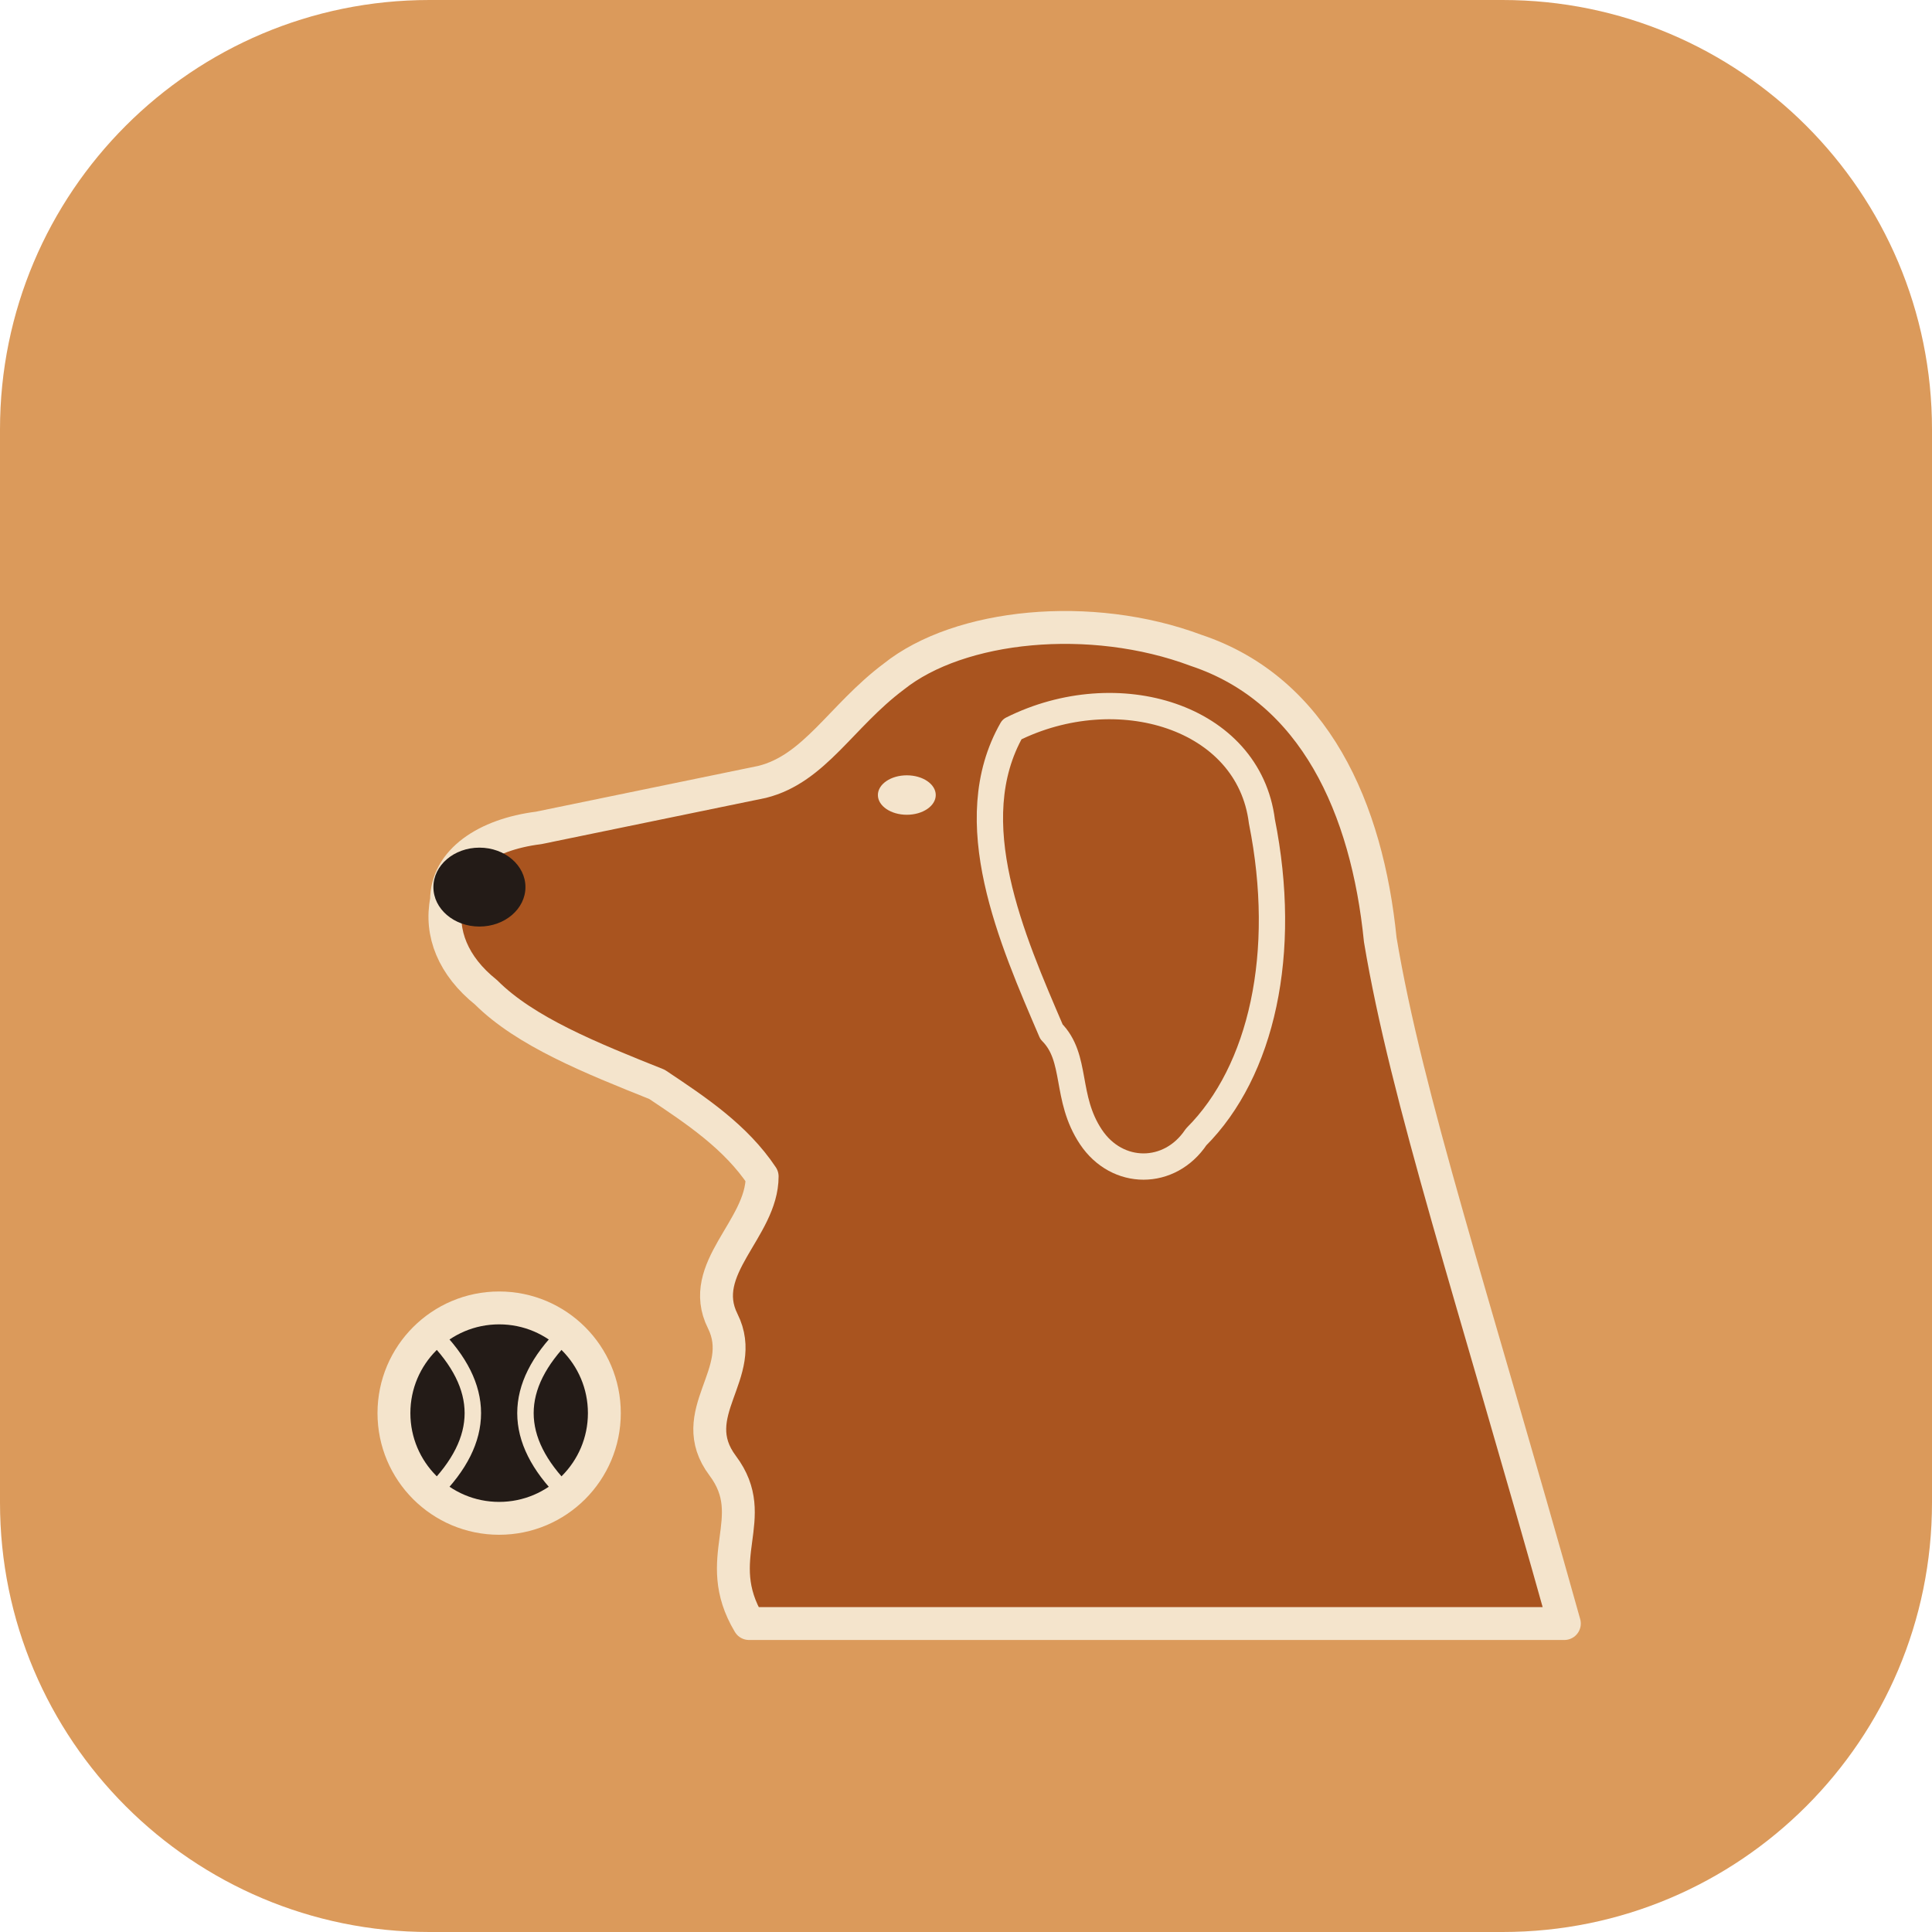
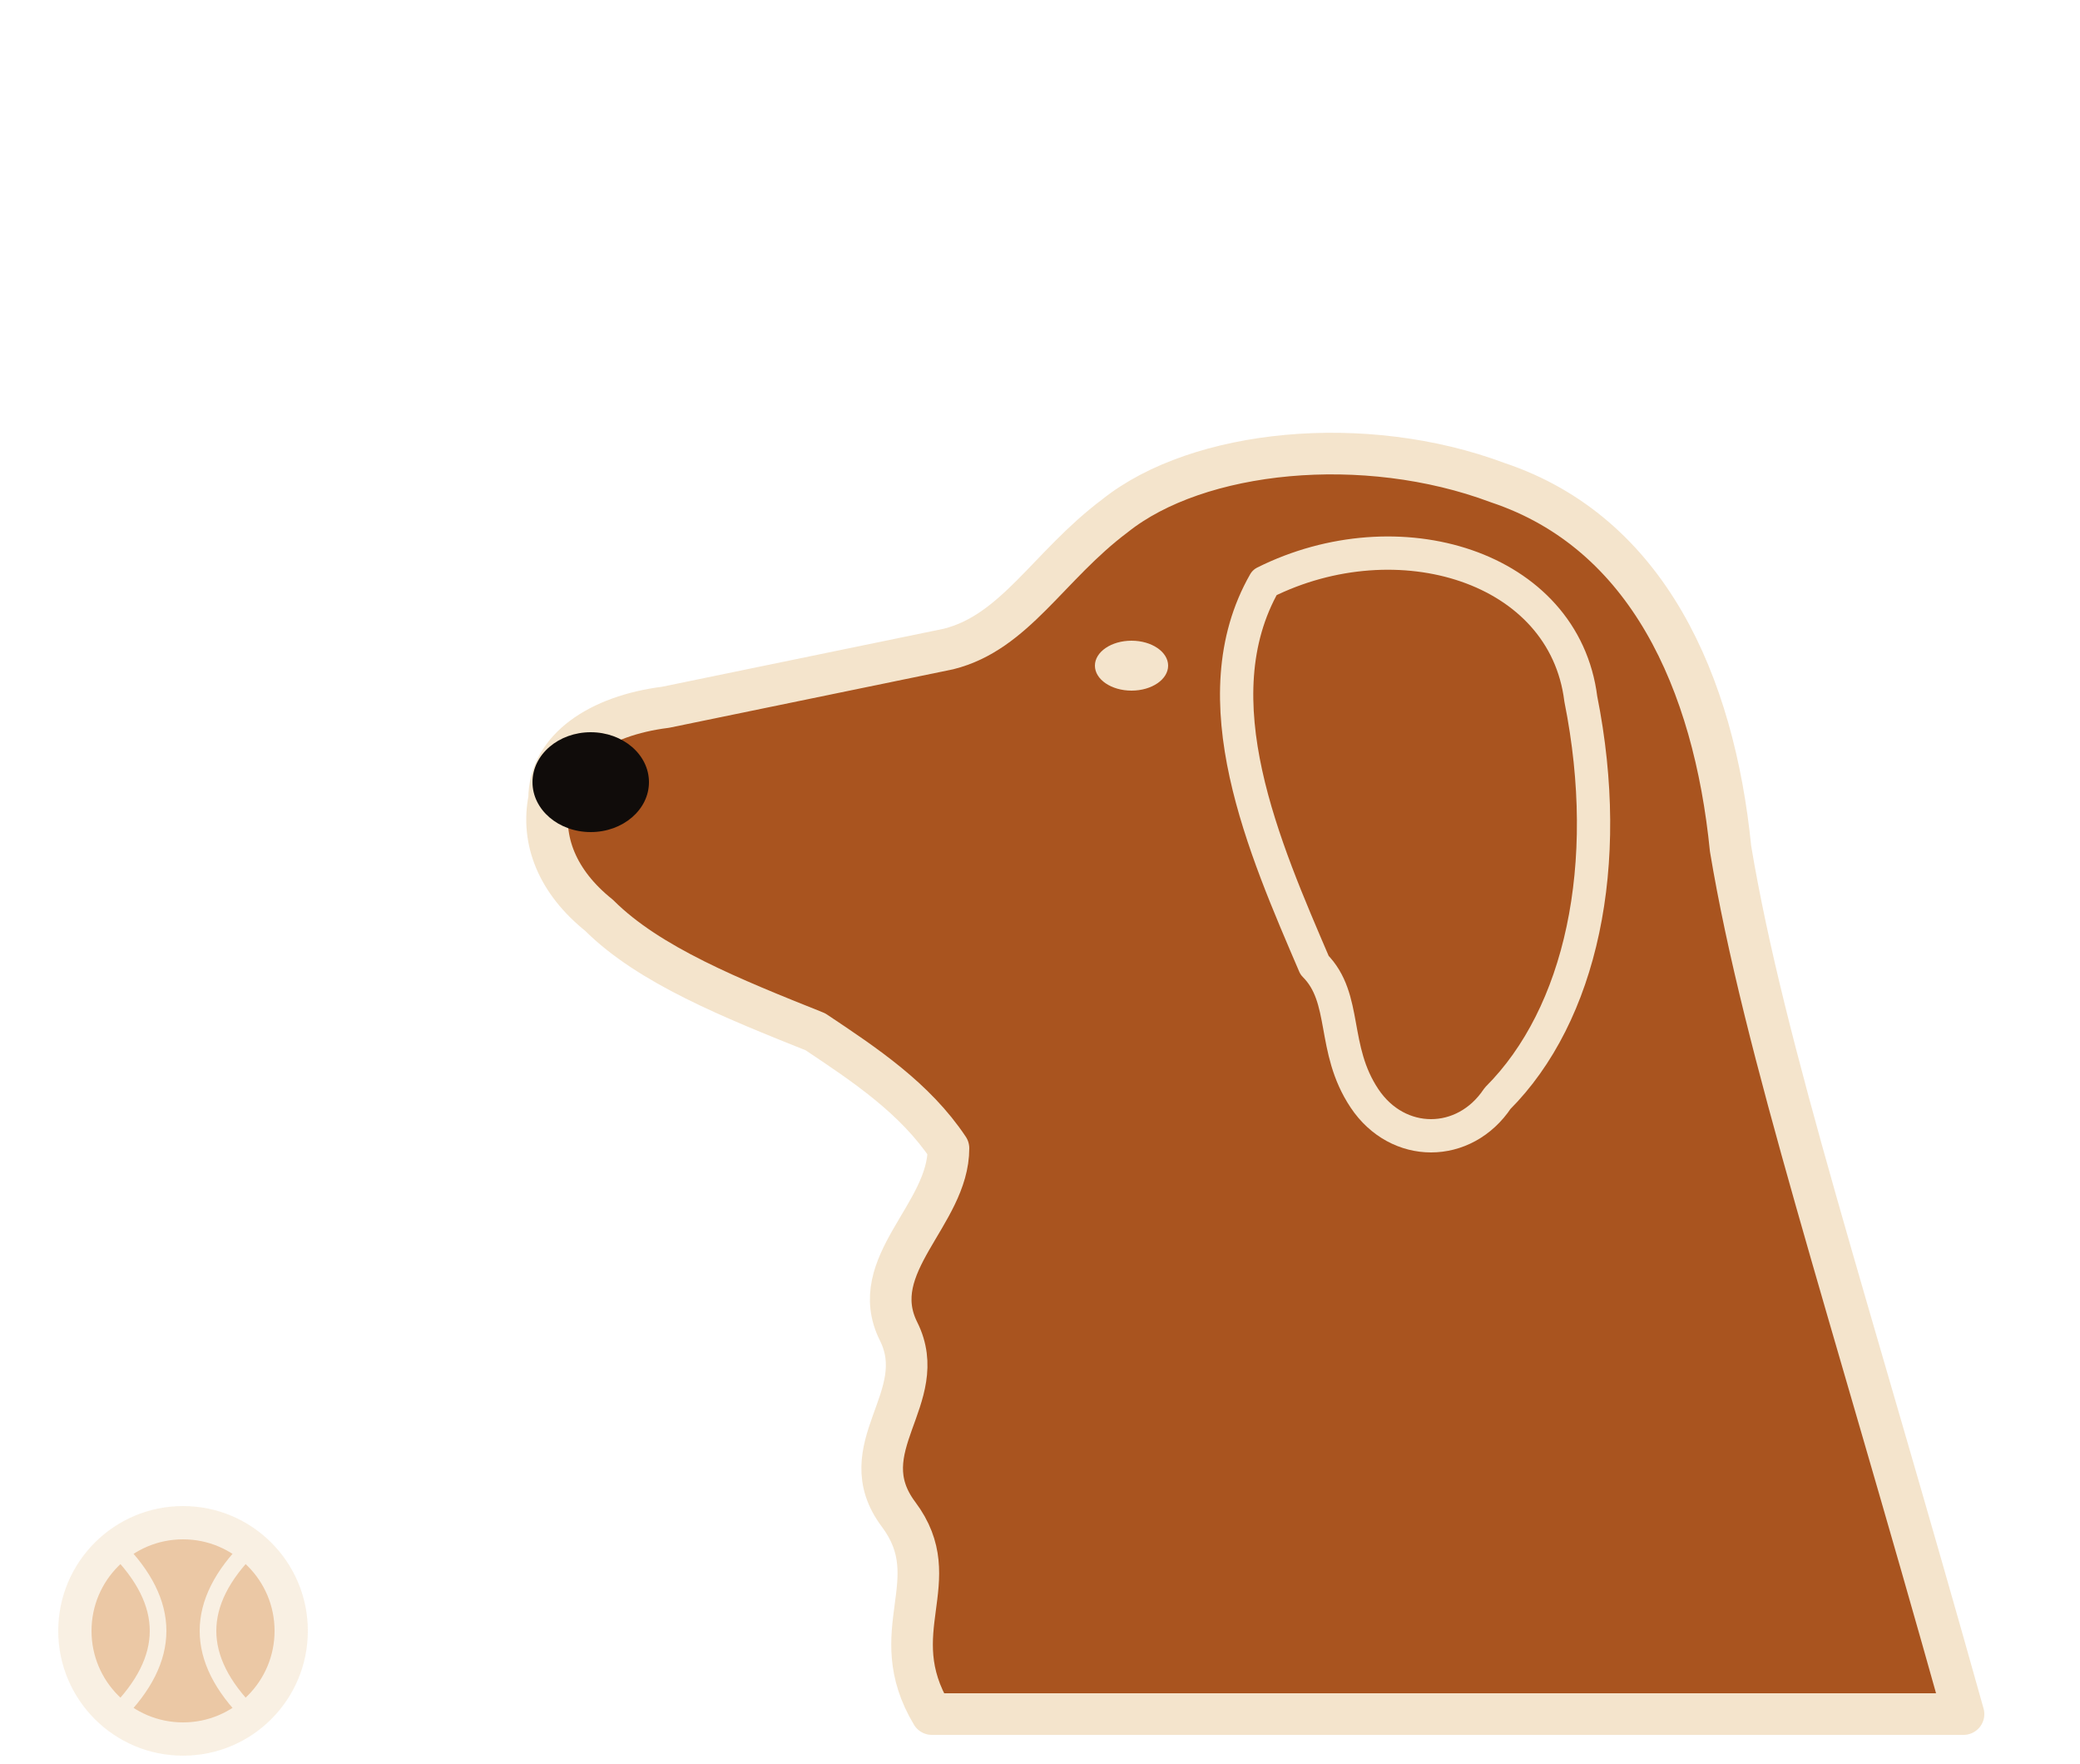
- <svg xmlns="http://www.w3.org/2000/svg" viewBox="0 0 180 180">
-   <rect width="180" height="180" rx="40" fill="#DB9A5B" />
-   <svg x="22" y="25" width="136" height="130" viewBox="-6 -6 222 212">
+ <svg xmlns="http://www.w3.org/2000/svg" viewBox="-40 -6 250 212" width="250" height="212">
+   <g id="bolinha" opacity="0.55">
+     <circle cx="-18" cy="190" r="13" fill="#DB9A5B" stroke="#F4E4CC" stroke-width="4" />
+     <path d="M-26 180 Q-16 190 -26 200 M-10 180 Q-20 190 -10 200" fill="none" stroke="#F4E4CC" stroke-width="2" stroke-linecap="round" />
+   </g>
+   <g id="pacoca">
    <path d="M26 90 C26 84 32 80 40 79 L74 72 C82 70 86 62 94 56 C104 48 124 46 140 52 C158 58 166 76 168 96 C172 120 182 150 196 200 L72 200 C66 190 74 184 68 176 C62 168 72 162 68 154 C64 146 74 140 74 132 C70 126 64 122 58 118 C48 114 38 110 32 104 C27 100 25 95 26 90 Z" fill="#A9541F" stroke="#F4E4CC" stroke-width="5" stroke-linejoin="round" />
    <path d="M112 64 C128 56 148 62 150 78 C154 98 150 116 140 126 C136 132 128 132 124 126 C120 120 122 114 118 110 C112 96 104 78 112 64 Z" fill="#A9541F" stroke="#F4E4CC" stroke-width="4" stroke-linejoin="round" />
    <ellipse cx="96" cy="74" rx="4.4" ry="3" fill="#F4E4CC" />
-     <ellipse cx="31" cy="88" rx="7" ry="6" fill="#231B17" />
-     <circle cx="34" cy="168" r="16" fill="#231B17" stroke="#F4E4CC" stroke-width="5" />
-     <path d="M24 156 Q36 168 24 180 M44 156 Q32 168 44 180" fill="none" stroke="#F4E4CC" stroke-width="2.5" stroke-linecap="round" />
-   </svg>
+     <ellipse cx="31" cy="88" rx="7" ry="6" fill="#100C0A" />
+   </g>
</svg>
